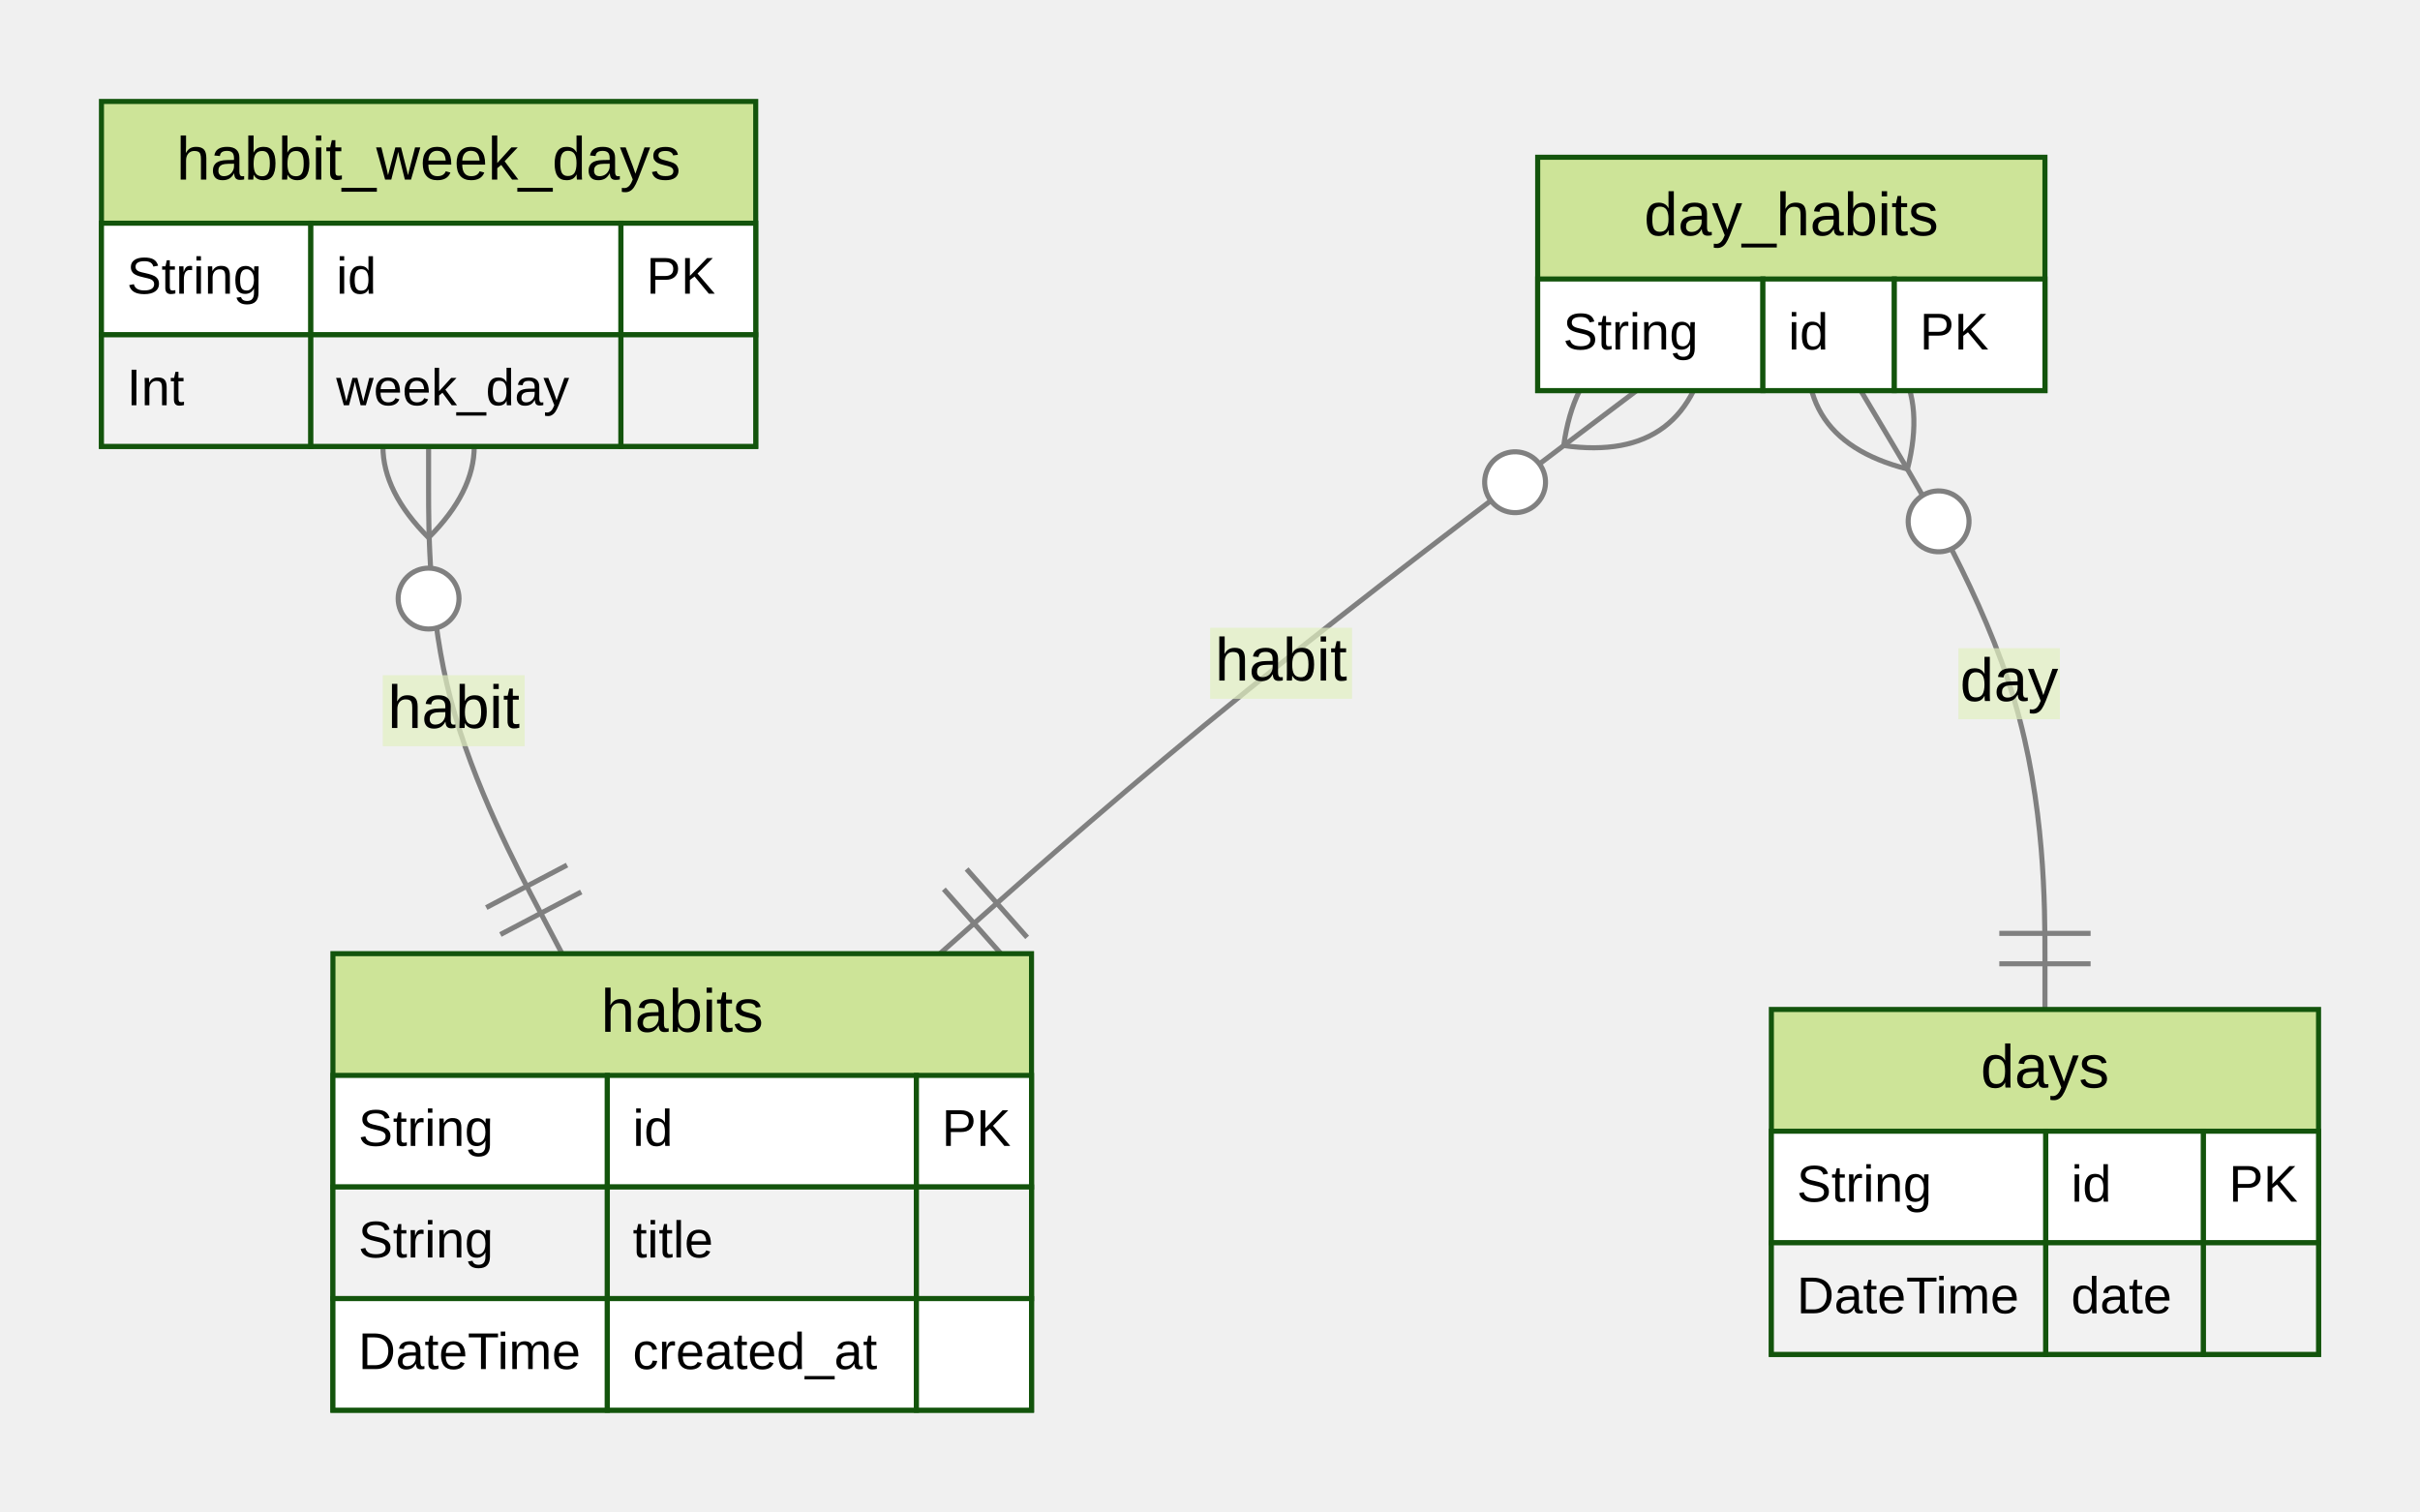
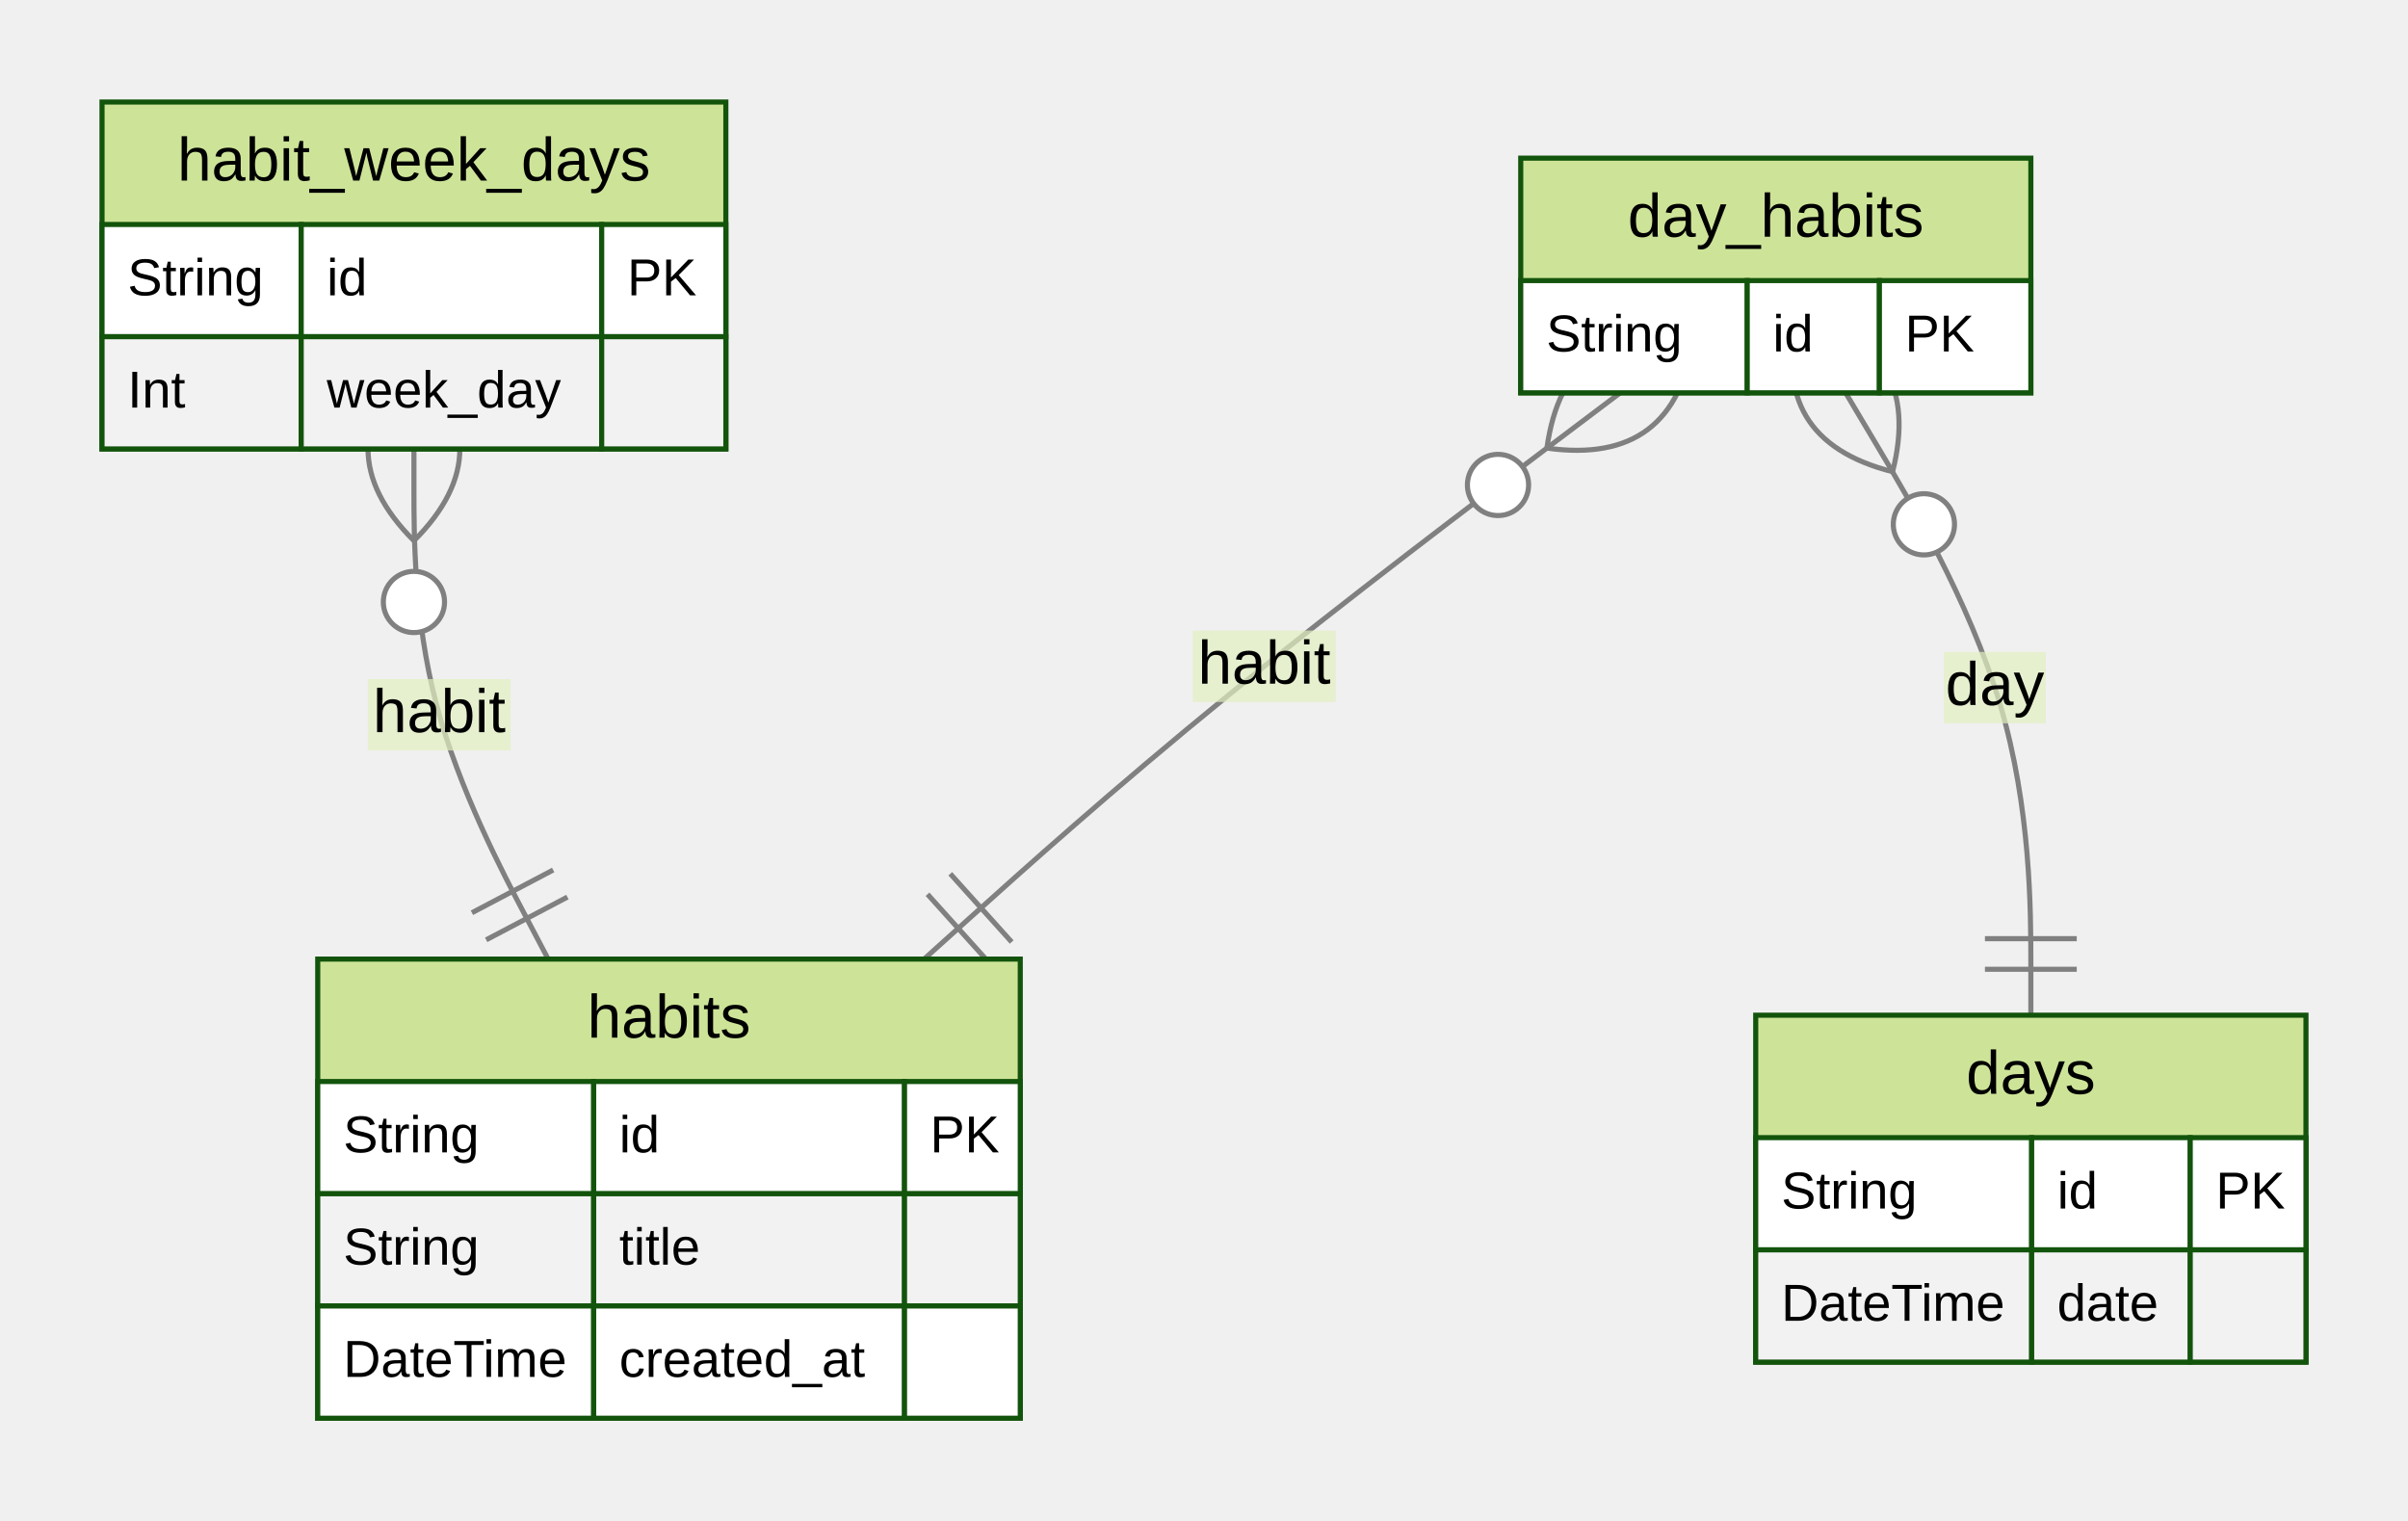
- <svg xmlns="http://www.w3.org/2000/svg" aria-roledescription="er" viewBox="0 0 477.065 298" style="max-width: 477.065px; background-color: white;" width="100%" id="mermaid-0">
+ <svg xmlns="http://www.w3.org/2000/svg" aria-roledescription="er" viewBox="0 0 472.051 298" style="max-width: 472.051px; background-color: white;" width="100%" id="mermaid-0">
  <style>#mermaid-0{font-family:"trebuchet ms",verdana,arial,sans-serif;font-size:16px;fill:#000000;}#mermaid-0 .error-icon{fill:#552222;}#mermaid-0 .error-text{fill:#552222;stroke:#552222;}#mermaid-0 .edge-thickness-normal{stroke-width:2px;}#mermaid-0 .edge-thickness-thick{stroke-width:3.5px;}#mermaid-0 .edge-pattern-solid{stroke-dasharray:0;}#mermaid-0 .edge-pattern-dashed{stroke-dasharray:3;}#mermaid-0 .edge-pattern-dotted{stroke-dasharray:2;}#mermaid-0 .marker{fill:#000000;stroke:#000000;}#mermaid-0 .marker.cross{stroke:#000000;}#mermaid-0 svg{font-family:"trebuchet ms",verdana,arial,sans-serif;font-size:16px;}#mermaid-0 .entityBox{fill:#cde498;stroke:#13540c;}#mermaid-0 .attributeBoxOdd{fill:#ffffff;stroke:#13540c;}#mermaid-0 .attributeBoxEven{fill:#f2f2f2;stroke:#13540c;}#mermaid-0 .relationshipLabelBox{fill:hsl(78.158, 58.462%, 84.51%);opacity:0.7;background-color:hsl(78.158, 58.462%, 84.51%);}#mermaid-0 .relationshipLabelBox rect{opacity:0.5;}#mermaid-0 .relationshipLine{stroke:#000000;}#mermaid-0 .entityTitleText{text-anchor:middle;font-size:18px;fill:#000000;}#mermaid-0 :root{--mermaid-font-family:"trebuchet ms",verdana,arial,sans-serif;}</style>
  <g />
  <defs>
    <marker orient="auto" markerHeight="18" markerWidth="18" refY="9" refX="0" id="ONLY_ONE_START">
      <path d="M9,0 L9,18 M15,0 L15,18" fill="none" stroke="gray" />
    </marker>
  </defs>
  <defs>
    <marker orient="auto" markerHeight="18" markerWidth="18" refY="9" refX="18" id="ONLY_ONE_END">
      <path d="M3,0 L3,18 M9,0 L9,18" fill="none" stroke="gray" />
    </marker>
  </defs>
  <defs>
    <marker orient="auto" markerHeight="18" markerWidth="30" refY="9" refX="0" id="ZERO_OR_ONE_START">
      <circle r="6" cy="9" cx="21" fill="white" stroke="gray" />
      <path d="M9,0 L9,18" fill="none" stroke="gray" />
    </marker>
  </defs>
  <defs>
    <marker orient="auto" markerHeight="18" markerWidth="30" refY="9" refX="30" id="ZERO_OR_ONE_END">
      <circle r="6" cy="9" cx="9" fill="white" stroke="gray" />
      <path d="M21,0 L21,18" fill="none" stroke="gray" />
    </marker>
  </defs>
  <defs>
    <marker orient="auto" markerHeight="36" markerWidth="45" refY="18" refX="18" id="ONE_OR_MORE_START">
      <path d="M0,18 Q 18,0 36,18 Q 18,36 0,18 M42,9 L42,27" fill="none" stroke="gray" />
    </marker>
  </defs>
  <defs>
    <marker orient="auto" markerHeight="36" markerWidth="45" refY="18" refX="27" id="ONE_OR_MORE_END">
      <path d="M3,9 L3,27 M9,18 Q27,0 45,18 Q27,36 9,18" fill="none" stroke="gray" />
    </marker>
  </defs>
  <defs>
    <marker orient="auto" markerHeight="36" markerWidth="57" refY="18" refX="18" id="ZERO_OR_MORE_START">
      <circle r="6" cy="18" cx="48" fill="white" stroke="gray" />
      <path d="M0,18 Q18,0 36,18 Q18,36 0,18" fill="none" stroke="gray" />
    </marker>
  </defs>
  <defs>
    <marker orient="auto" markerHeight="36" markerWidth="57" refY="18" refX="39" id="ZERO_OR_MORE_END">
      <circle r="6" cy="18" cx="9" fill="white" stroke="gray" />
      <path d="M21,18 Q39,0 57,18 Q39,36 21,18" fill="none" stroke="gray" />
    </marker>
  </defs>
-   <path style="stroke: gray; fill: none;" marker-start="url(#ZERO_OR_MORE_START)" marker-end="url(#ONLY_ONE_END)" d="M84.489,88L84.489,96.333C84.489,104.667,84.489,121.333,88.875,138C93.261,154.667,102.033,171.333,106.419,179.667L110.805,188" class="er relationshipLine" />
-   <path style="stroke: gray; fill: none;" marker-start="url(#ZERO_OR_MORE_START)" marker-end="url(#ONLY_ONE_END)" d="M366.821,77L372.873,87.167C378.924,97.333,391.027,117.667,397.079,138C403.131,158.333,403.131,178.667,403.131,188.833L403.131,199" class="er relationshipLine" />
-   <path style="stroke: gray; fill: none;" marker-start="url(#ZERO_OR_MORE_START)" marker-end="url(#ONLY_ONE_END)" d="M322.629,77L309.147,87.167C295.664,97.333,268.699,117.667,245.809,136.167C222.919,154.667,204.104,171.333,194.697,179.667L185.289,188" class="er relationshipLine" />
-   <g transform="translate(65.63025,188 )" id="entity-habits-caffc6ee-0305-4167-b0ae-39945813c6bb">
+   <path style="stroke: gray; fill: none;" marker-start="url(#ZERO_OR_MORE_START)" marker-end="url(#ONLY_ONE_END)" d="M81.146,88L81.146,96.333C81.146,104.667,81.146,121.333,85.532,138C89.918,154.667,98.69,171.333,103.076,179.667L107.462,188" class="er relationshipLine" />
+   <path style="stroke: gray; fill: none;" marker-start="url(#ZERO_OR_MORE_START)" marker-end="url(#ONLY_ONE_END)" d="M361.807,77L367.859,87.167C373.91,97.333,386.013,117.667,392.065,138C398.116,158.333,398.116,178.667,398.116,188.833L398.116,199" class="er relationshipLine" />
+   <path style="stroke: gray; fill: none;" marker-start="url(#ZERO_OR_MORE_START)" marker-end="url(#ONLY_ONE_END)" d="M317.615,77L304.132,87.167C290.65,97.333,263.685,117.667,240.941,136.167C218.198,154.667,199.676,171.333,190.416,179.667L181.155,188" class="er relationshipLine" />
+   <g transform="translate(62.28748,188 )" id="entity-habits-3896ba72-06a0-4a54-b478-0a6828362b8a">
    <rect height="90" width="137.718" y="0" x="0" class="er entityBox" />
-     <text style="dominant-baseline: middle; text-anchor: middle; font-size: 12px;" transform="translate(68.85901,12)" y="0" x="0" id="text-entity-habits-caffc6ee-0305-4167-b0ae-39945813c6bb" class="er entityLabel">habits</text>
+     <text style="dominant-baseline: middle; text-anchor: middle; font-size: 12px;" transform="translate(68.85901,12)" y="0" x="0" id="text-entity-habits-3896ba72-06a0-4a54-b478-0a6828362b8a" class="er entityLabel">habits</text>
    <rect height="22" width="54.096" y="24" x="0" class="er attributeBoxOdd" />
-     <text style="dominant-baseline: middle; font-size: 10.2px;" transform="translate(5,35)" y="0" x="0" id="text-entity-habits-caffc6ee-0305-4167-b0ae-39945813c6bb-attr-1-type" class="er entityLabel">String</text>
+     <text style="dominant-baseline: middle; font-size: 10.2px;" transform="translate(5,35)" y="0" x="0" id="text-entity-habits-3896ba72-06a0-4a54-b478-0a6828362b8a-attr-1-type" class="er entityLabel">String</text>
    <rect height="22" width="60.935" y="24" x="54.096" class="er attributeBoxOdd" />
-     <text style="dominant-baseline: middle; font-size: 10.2px;" transform="translate(59.09555,35)" y="0" x="0" id="text-entity-habits-caffc6ee-0305-4167-b0ae-39945813c6bb-attr-1-name" class="er entityLabel">id</text>
+     <text style="dominant-baseline: middle; font-size: 10.2px;" transform="translate(59.09555,35)" y="0" x="0" id="text-entity-habits-3896ba72-06a0-4a54-b478-0a6828362b8a-attr-1-name" class="er entityLabel">id</text>
    <rect height="22" width="22.688" y="24" x="115.03" class="er attributeBoxOdd" />
-     <text style="dominant-baseline: middle; font-size: 10.2px;" transform="translate(120.0303,35)" y="0" x="0" id="text-entity-habits-caffc6ee-0305-4167-b0ae-39945813c6bb-attr-1-key" class="er entityLabel">PK</text>
+     <text style="dominant-baseline: middle; font-size: 10.2px;" transform="translate(120.0303,35)" y="0" x="0" id="text-entity-habits-3896ba72-06a0-4a54-b478-0a6828362b8a-attr-1-key" class="er entityLabel">PK</text>
    <rect height="22" width="54.096" y="46" x="0" class="er attributeBoxEven" />
-     <text style="dominant-baseline: middle; font-size: 10.2px;" transform="translate(5,57)" y="0" x="0" id="text-entity-habits-caffc6ee-0305-4167-b0ae-39945813c6bb-attr-2-type" class="er entityLabel">String</text>
+     <text style="dominant-baseline: middle; font-size: 10.2px;" transform="translate(5,57)" y="0" x="0" id="text-entity-habits-3896ba72-06a0-4a54-b478-0a6828362b8a-attr-2-type" class="er entityLabel">String</text>
    <rect height="22" width="60.935" y="46" x="54.096" class="er attributeBoxEven" />
-     <text style="dominant-baseline: middle; font-size: 10.2px;" transform="translate(59.09555,57)" y="0" x="0" id="text-entity-habits-caffc6ee-0305-4167-b0ae-39945813c6bb-attr-2-name" class="er entityLabel">title</text>
+     <text style="dominant-baseline: middle; font-size: 10.2px;" transform="translate(59.09555,57)" y="0" x="0" id="text-entity-habits-3896ba72-06a0-4a54-b478-0a6828362b8a-attr-2-name" class="er entityLabel">title</text>
    <rect height="22" width="22.688" y="46" x="115.03" class="er attributeBoxEven" />
-     <text style="dominant-baseline: middle; font-size: 10.2px;" transform="translate(120.0303,57)" y="0" x="0" id="text-entity-habits-caffc6ee-0305-4167-b0ae-39945813c6bb-attr-2-key" class="er entityLabel" />
+     <text style="dominant-baseline: middle; font-size: 10.2px;" transform="translate(120.0303,57)" y="0" x="0" id="text-entity-habits-3896ba72-06a0-4a54-b478-0a6828362b8a-attr-2-key" class="er entityLabel" />
    <rect height="22" width="54.096" y="68" x="0" class="er attributeBoxOdd" />
-     <text style="dominant-baseline: middle; font-size: 10.2px;" transform="translate(5,79)" y="0" x="0" id="text-entity-habits-caffc6ee-0305-4167-b0ae-39945813c6bb-attr-3-type" class="er entityLabel">DateTime</text>
+     <text style="dominant-baseline: middle; font-size: 10.2px;" transform="translate(5,79)" y="0" x="0" id="text-entity-habits-3896ba72-06a0-4a54-b478-0a6828362b8a-attr-3-type" class="er entityLabel">DateTime</text>
    <rect height="22" width="60.935" y="68" x="54.096" class="er attributeBoxOdd" />
-     <text style="dominant-baseline: middle; font-size: 10.2px;" transform="translate(59.09555,79)" y="0" x="0" id="text-entity-habits-caffc6ee-0305-4167-b0ae-39945813c6bb-attr-3-name" class="er entityLabel">created_at</text>
+     <text style="dominant-baseline: middle; font-size: 10.2px;" transform="translate(59.09555,79)" y="0" x="0" id="text-entity-habits-3896ba72-06a0-4a54-b478-0a6828362b8a-attr-3-name" class="er entityLabel">created_at</text>
    <rect height="22" width="22.688" y="68" x="115.03" class="er attributeBoxOdd" />
-     <text style="dominant-baseline: middle; font-size: 10.2px;" transform="translate(120.0303,79)" y="0" x="0" id="text-entity-habits-caffc6ee-0305-4167-b0ae-39945813c6bb-attr-3-key" class="er entityLabel" />
+     <text style="dominant-baseline: middle; font-size: 10.2px;" transform="translate(120.0303,79)" y="0" x="0" id="text-entity-habits-3896ba72-06a0-4a54-b478-0a6828362b8a-attr-3-key" class="er entityLabel" />
  </g>
-   <g transform="translate(20,20 )" id="entity-habbitweekdays-065eb2b0-6668-4a92-b0db-b73310ed14e5">
-     <rect height="68" width="128.979" y="0" x="0" class="er entityBox" />
-     <text style="dominant-baseline: middle; text-anchor: middle; font-size: 12px;" transform="translate(64.48926,12)" y="0" x="0" id="text-entity-habbitweekdays-065eb2b0-6668-4a92-b0db-b73310ed14e5" class="er entityLabel">habbit_week_days</text>
-     <rect height="22" width="41.277" y="24" x="0" class="er attributeBoxOdd" />
-     <text style="dominant-baseline: middle; font-size: 10.2px;" transform="translate(5,35)" y="0" x="0" id="text-entity-habbitweekdays-065eb2b0-6668-4a92-b0db-b73310ed14e5-attr-1-type" class="er entityLabel">String</text>
-     <rect height="22" width="61.133" y="24" x="41.277" class="er attributeBoxOdd" />
-     <text style="dominant-baseline: middle; font-size: 10.2px;" transform="translate(46.27695,35)" y="0" x="0" id="text-entity-habbitweekdays-065eb2b0-6668-4a92-b0db-b73310ed14e5-attr-1-name" class="er entityLabel">id</text>
-     <rect height="22" width="26.569" y="24" x="102.41" class="er attributeBoxOdd" />
-     <text style="dominant-baseline: middle; font-size: 10.2px;" transform="translate(107.4099,35)" y="0" x="0" id="text-entity-habbitweekdays-065eb2b0-6668-4a92-b0db-b73310ed14e5-attr-1-key" class="er entityLabel">PK</text>
-     <rect height="22" width="41.277" y="46" x="0" class="er attributeBoxEven" />
-     <text style="dominant-baseline: middle; font-size: 10.2px;" transform="translate(5,57)" y="0" x="0" id="text-entity-habbitweekdays-065eb2b0-6668-4a92-b0db-b73310ed14e5-attr-2-type" class="er entityLabel">Int</text>
-     <rect height="22" width="61.133" y="46" x="41.277" class="er attributeBoxEven" />
-     <text style="dominant-baseline: middle; font-size: 10.2px;" transform="translate(46.27695,57)" y="0" x="0" id="text-entity-habbitweekdays-065eb2b0-6668-4a92-b0db-b73310ed14e5-attr-2-name" class="er entityLabel">week_day</text>
-     <rect height="22" width="26.569" y="46" x="102.41" class="er attributeBoxEven" />
-     <text style="dominant-baseline: middle; font-size: 10.2px;" transform="translate(107.4099,57)" y="0" x="0" id="text-entity-habbitweekdays-065eb2b0-6668-4a92-b0db-b73310ed14e5-attr-2-key" class="er entityLabel" />
+   <g transform="translate(20,20 )" id="entity-habitweekdays-91192848-9f6d-4d57-a0ba-388c67c0384e">
+     <rect height="68" width="122.293" y="0" x="0" class="er entityBox" />
+     <text style="dominant-baseline: middle; text-anchor: middle; font-size: 12px;" transform="translate(61.14648,12)" y="0" x="0" id="text-entity-habitweekdays-91192848-9f6d-4d57-a0ba-388c67c0384e" class="er entityLabel">habit_week_days</text>
+     <rect height="22" width="39.048" y="24" x="0" class="er attributeBoxOdd" />
+     <text style="dominant-baseline: middle; font-size: 10.2px;" transform="translate(5,35)" y="0" x="0" id="text-entity-habitweekdays-91192848-9f6d-4d57-a0ba-388c67c0384e-attr-1-type" class="er entityLabel">String</text>
+     <rect height="22" width="58.904" y="24" x="39.048" class="er attributeBoxOdd" />
+     <text style="dominant-baseline: middle; font-size: 10.2px;" transform="translate(44.04844,35)" y="0" x="0" id="text-entity-habitweekdays-91192848-9f6d-4d57-a0ba-388c67c0384e-attr-1-name" class="er entityLabel">id</text>
+     <rect height="22" width="24.34" y="24" x="97.953" class="er attributeBoxOdd" />
+     <text style="dominant-baseline: middle; font-size: 10.2px;" transform="translate(102.9529,35)" y="0" x="0" id="text-entity-habitweekdays-91192848-9f6d-4d57-a0ba-388c67c0384e-attr-1-key" class="er entityLabel">PK</text>
+     <rect height="22" width="39.048" y="46" x="0" class="er attributeBoxEven" />
+     <text style="dominant-baseline: middle; font-size: 10.2px;" transform="translate(5,57)" y="0" x="0" id="text-entity-habitweekdays-91192848-9f6d-4d57-a0ba-388c67c0384e-attr-2-type" class="er entityLabel">Int</text>
+     <rect height="22" width="58.904" y="46" x="39.048" class="er attributeBoxEven" />
+     <text style="dominant-baseline: middle; font-size: 10.2px;" transform="translate(44.04844,57)" y="0" x="0" id="text-entity-habitweekdays-91192848-9f6d-4d57-a0ba-388c67c0384e-attr-2-name" class="er entityLabel">week_day</text>
+     <rect height="22" width="24.34" y="46" x="97.953" class="er attributeBoxEven" />
+     <text style="dominant-baseline: middle; font-size: 10.2px;" transform="translate(102.9529,57)" y="0" x="0" id="text-entity-habitweekdays-91192848-9f6d-4d57-a0ba-388c67c0384e-attr-2-key" class="er entityLabel" />
  </g>
-   <g transform="translate(349.1961,199 )" id="entity-days-4ac5aa68-3cdc-4a8e-81f7-c376bf5fc4cd">
+   <g transform="translate(344.182,199 )" id="entity-days-29faf17f-2550-4e76-a4f2-bf335306d473">
    <rect height="68" width="107.869" y="0" x="0" class="er entityBox" />
-     <text style="dominant-baseline: middle; text-anchor: middle; font-size: 12px;" transform="translate(53.93452,12)" y="0" x="0" id="text-entity-days-4ac5aa68-3cdc-4a8e-81f7-c376bf5fc4cd" class="er entityLabel">days</text>
+     <text style="dominant-baseline: middle; text-anchor: middle; font-size: 12px;" transform="translate(53.93452,12)" y="0" x="0" id="text-entity-days-29faf17f-2550-4e76-a4f2-bf335306d473" class="er entityLabel">days</text>
    <rect height="22" width="54.096" y="24" x="0" class="er attributeBoxOdd" />
-     <text style="dominant-baseline: middle; font-size: 10.2px;" transform="translate(5,35)" y="0" x="0" id="text-entity-days-4ac5aa68-3cdc-4a8e-81f7-c376bf5fc4cd-attr-1-type" class="er entityLabel">String</text>
+     <text style="dominant-baseline: middle; font-size: 10.2px;" transform="translate(5,35)" y="0" x="0" id="text-entity-days-29faf17f-2550-4e76-a4f2-bf335306d473-attr-1-type" class="er entityLabel">String</text>
    <rect height="22" width="31.086" y="24" x="54.096" class="er attributeBoxOdd" />
-     <text style="dominant-baseline: middle; font-size: 10.2px;" transform="translate(59.09555,35)" y="0" x="0" id="text-entity-days-4ac5aa68-3cdc-4a8e-81f7-c376bf5fc4cd-attr-1-name" class="er entityLabel">id</text>
+     <text style="dominant-baseline: middle; font-size: 10.2px;" transform="translate(59.09555,35)" y="0" x="0" id="text-entity-days-29faf17f-2550-4e76-a4f2-bf335306d473-attr-1-name" class="er entityLabel">id</text>
    <rect height="22" width="22.688" y="24" x="85.181" class="er attributeBoxOdd" />
-     <text style="dominant-baseline: middle; font-size: 10.2px;" transform="translate(90.18137,35)" y="0" x="0" id="text-entity-days-4ac5aa68-3cdc-4a8e-81f7-c376bf5fc4cd-attr-1-key" class="er entityLabel">PK</text>
+     <text style="dominant-baseline: middle; font-size: 10.2px;" transform="translate(90.18137,35)" y="0" x="0" id="text-entity-days-29faf17f-2550-4e76-a4f2-bf335306d473-attr-1-key" class="er entityLabel">PK</text>
    <rect height="22" width="54.096" y="46" x="0" class="er attributeBoxEven" />
-     <text style="dominant-baseline: middle; font-size: 10.2px;" transform="translate(5,57)" y="0" x="0" id="text-entity-days-4ac5aa68-3cdc-4a8e-81f7-c376bf5fc4cd-attr-2-type" class="er entityLabel">DateTime</text>
+     <text style="dominant-baseline: middle; font-size: 10.2px;" transform="translate(5,57)" y="0" x="0" id="text-entity-days-29faf17f-2550-4e76-a4f2-bf335306d473-attr-2-type" class="er entityLabel">DateTime</text>
    <rect height="22" width="31.086" y="46" x="54.096" class="er attributeBoxEven" />
-     <text style="dominant-baseline: middle; font-size: 10.2px;" transform="translate(59.09555,57)" y="0" x="0" id="text-entity-days-4ac5aa68-3cdc-4a8e-81f7-c376bf5fc4cd-attr-2-name" class="er entityLabel">date</text>
+     <text style="dominant-baseline: middle; font-size: 10.2px;" transform="translate(59.09555,57)" y="0" x="0" id="text-entity-days-29faf17f-2550-4e76-a4f2-bf335306d473-attr-2-name" class="er entityLabel">date</text>
    <rect height="22" width="22.688" y="46" x="85.181" class="er attributeBoxEven" />
-     <text style="dominant-baseline: middle; font-size: 10.2px;" transform="translate(90.18137,57)" y="0" x="0" id="text-entity-days-4ac5aa68-3cdc-4a8e-81f7-c376bf5fc4cd-attr-2-key" class="er entityLabel" />
+     <text style="dominant-baseline: middle; font-size: 10.2px;" transform="translate(90.18137,57)" y="0" x="0" id="text-entity-days-29faf17f-2550-4e76-a4f2-bf335306d473-attr-2-key" class="er entityLabel" />
  </g>
-   <g transform="translate(303.1307,31 )" id="entity-dayhabits-1b781382-a77b-4892-b058-47cce599067f">
+   <g transform="translate(298.1165,31 )" id="entity-dayhabits-b8c73cc2-a99e-469b-b946-53b9582207fe">
    <rect height="46" width="100" y="0" x="0" class="er entityBox" />
-     <text style="dominant-baseline: middle; text-anchor: middle; font-size: 12px;" transform="translate(50,12)" y="0" x="0" id="text-entity-dayhabits-1b781382-a77b-4892-b058-47cce599067f" class="er entityLabel">day_habits</text>
+     <text style="dominant-baseline: middle; text-anchor: middle; font-size: 12px;" transform="translate(50,12)" y="0" x="0" id="text-entity-dayhabits-b8c73cc2-a99e-469b-b946-53b9582207fe" class="er entityLabel">day_habits</text>
    <rect height="22" width="44.399" y="24" x="0" class="er attributeBoxOdd" />
-     <text style="dominant-baseline: middle; font-size: 10.2px;" transform="translate(5,35)" y="0" x="0" id="text-entity-dayhabits-1b781382-a77b-4892-b058-47cce599067f-attr-1-type" class="er entityLabel">String</text>
+     <text style="dominant-baseline: middle; font-size: 10.2px;" transform="translate(5,35)" y="0" x="0" id="text-entity-dayhabits-b8c73cc2-a99e-469b-b946-53b9582207fe-attr-1-type" class="er entityLabel">String</text>
    <rect height="22" width="25.911" y="24" x="44.399" class="er attributeBoxOdd" />
-     <text style="dominant-baseline: middle; font-size: 10.2px;" transform="translate(49.39862,35)" y="0" x="0" id="text-entity-dayhabits-1b781382-a77b-4892-b058-47cce599067f-attr-1-name" class="er entityLabel">id</text>
+     <text style="dominant-baseline: middle; font-size: 10.2px;" transform="translate(49.39862,35)" y="0" x="0" id="text-entity-dayhabits-b8c73cc2-a99e-469b-b946-53b9582207fe-attr-1-name" class="er entityLabel">id</text>
    <rect height="22" width="29.69" y="24" x="70.31" class="er attributeBoxOdd" />
-     <text style="dominant-baseline: middle; font-size: 10.2px;" transform="translate(75.30976,35)" y="0" x="0" id="text-entity-dayhabits-1b781382-a77b-4892-b058-47cce599067f-attr-1-key" class="er entityLabel">PK</text>
+     <text style="dominant-baseline: middle; font-size: 10.2px;" transform="translate(75.30976,35)" y="0" x="0" id="text-entity-dayhabits-b8c73cc2-a99e-469b-b946-53b9582207fe-attr-1-key" class="er entityLabel">PK</text>
  </g>
-   <rect height="14" width="27.969" y="133.109" x="75.469" class="er relationshipLabelBox" />
-   <text style="text-anchor: middle; dominant-baseline: middle; font-size: 12px;" y="140.109" x="89.453" id="rel1" class="er relationshipLabel">habit</text>
-   <rect height="14" width="19.99" y="127.788" x="386.079" class="er relationshipLabelBox" />
-   <text style="text-anchor: middle; dominant-baseline: middle; font-size: 12px;" y="134.788" x="396.074" id="rel2" class="er relationshipLabel">day</text>
-   <rect height="14" width="27.969" y="123.76" x="238.563" class="er relationshipLabelBox" />
-   <text style="text-anchor: middle; dominant-baseline: middle; font-size: 12px;" y="130.76" x="252.547" id="rel3" class="er relationshipLabel">habit</text>
+   <rect height="14" width="27.969" y="133.109" x="72.126" class="er relationshipLabelBox" />
+   <text style="text-anchor: middle; dominant-baseline: middle; font-size: 12px;" y="140.109" x="86.11" id="rel1" class="er relationshipLabel">habit</text>
+   <rect height="14" width="19.99" y="127.788" x="381.065" class="er relationshipLabelBox" />
+   <text style="text-anchor: middle; dominant-baseline: middle; font-size: 12px;" y="134.788" x="391.06" id="rel2" class="er relationshipLabel">day</text>
+   <rect height="14" width="27.969" y="123.605" x="233.851" class="er relationshipLabelBox" />
+   <text style="text-anchor: middle; dominant-baseline: middle; font-size: 12px;" y="130.605" x="247.836" id="rel3" class="er relationshipLabel">habit</text>
</svg>
